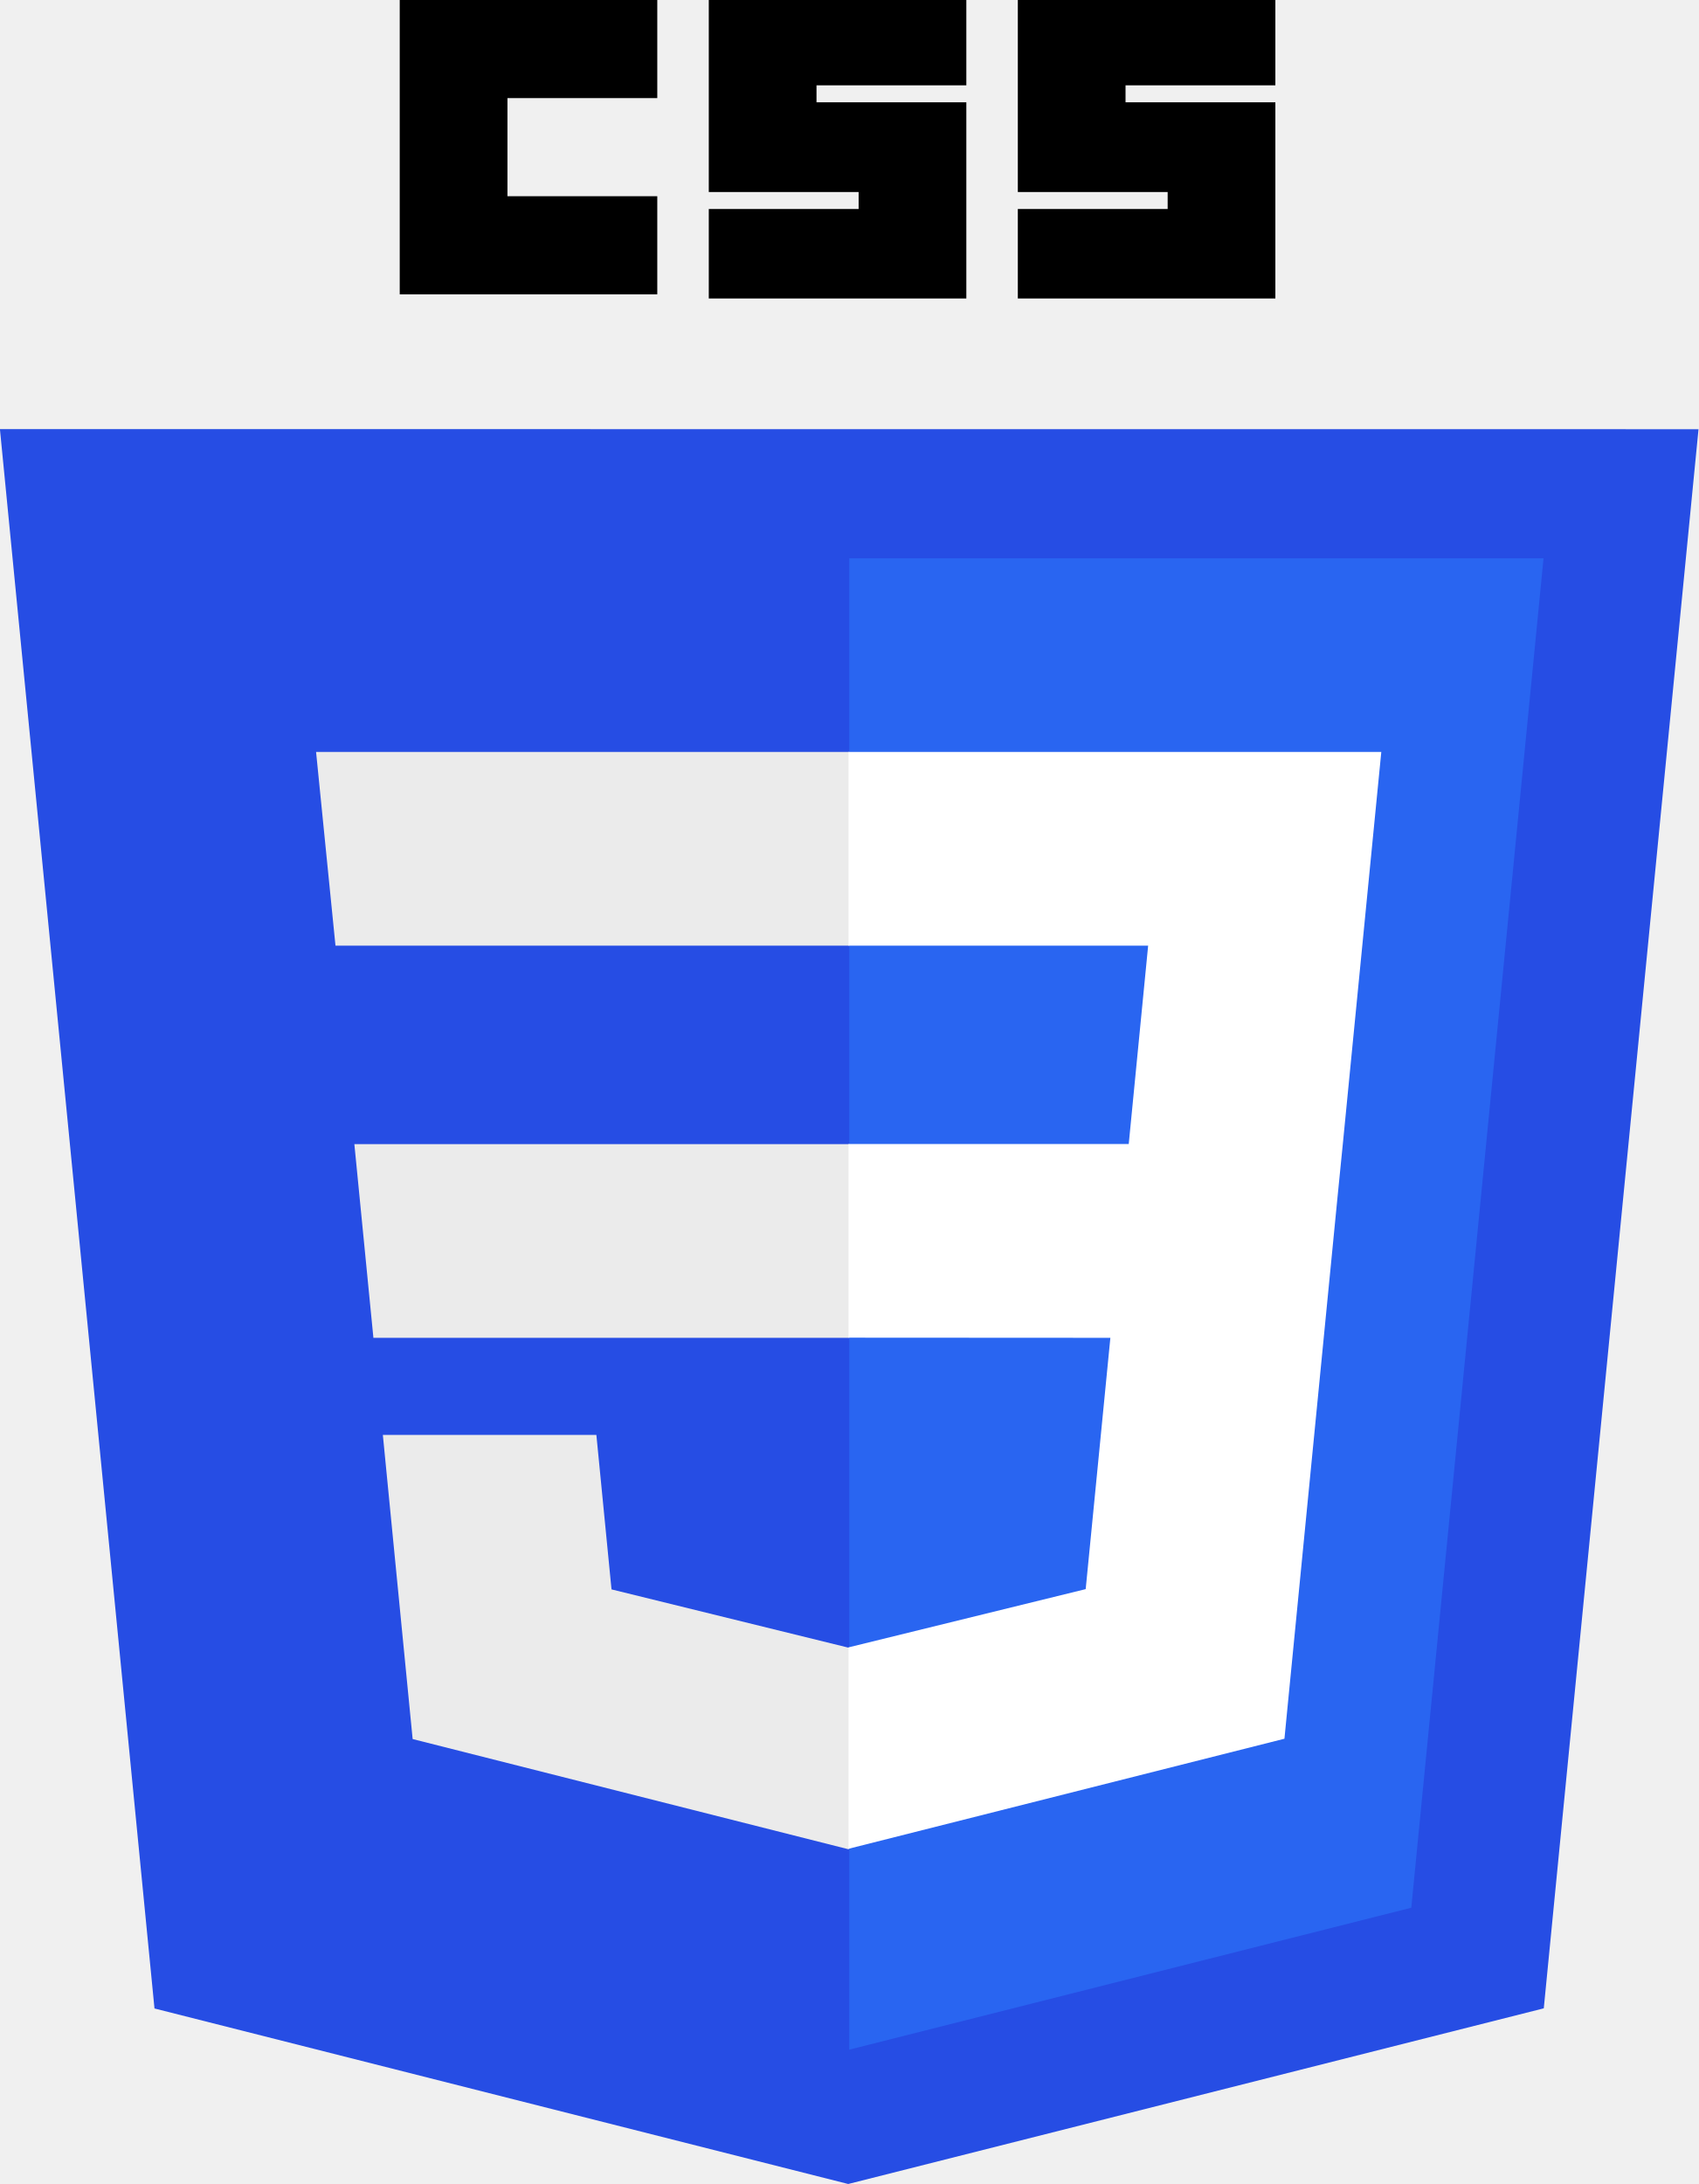
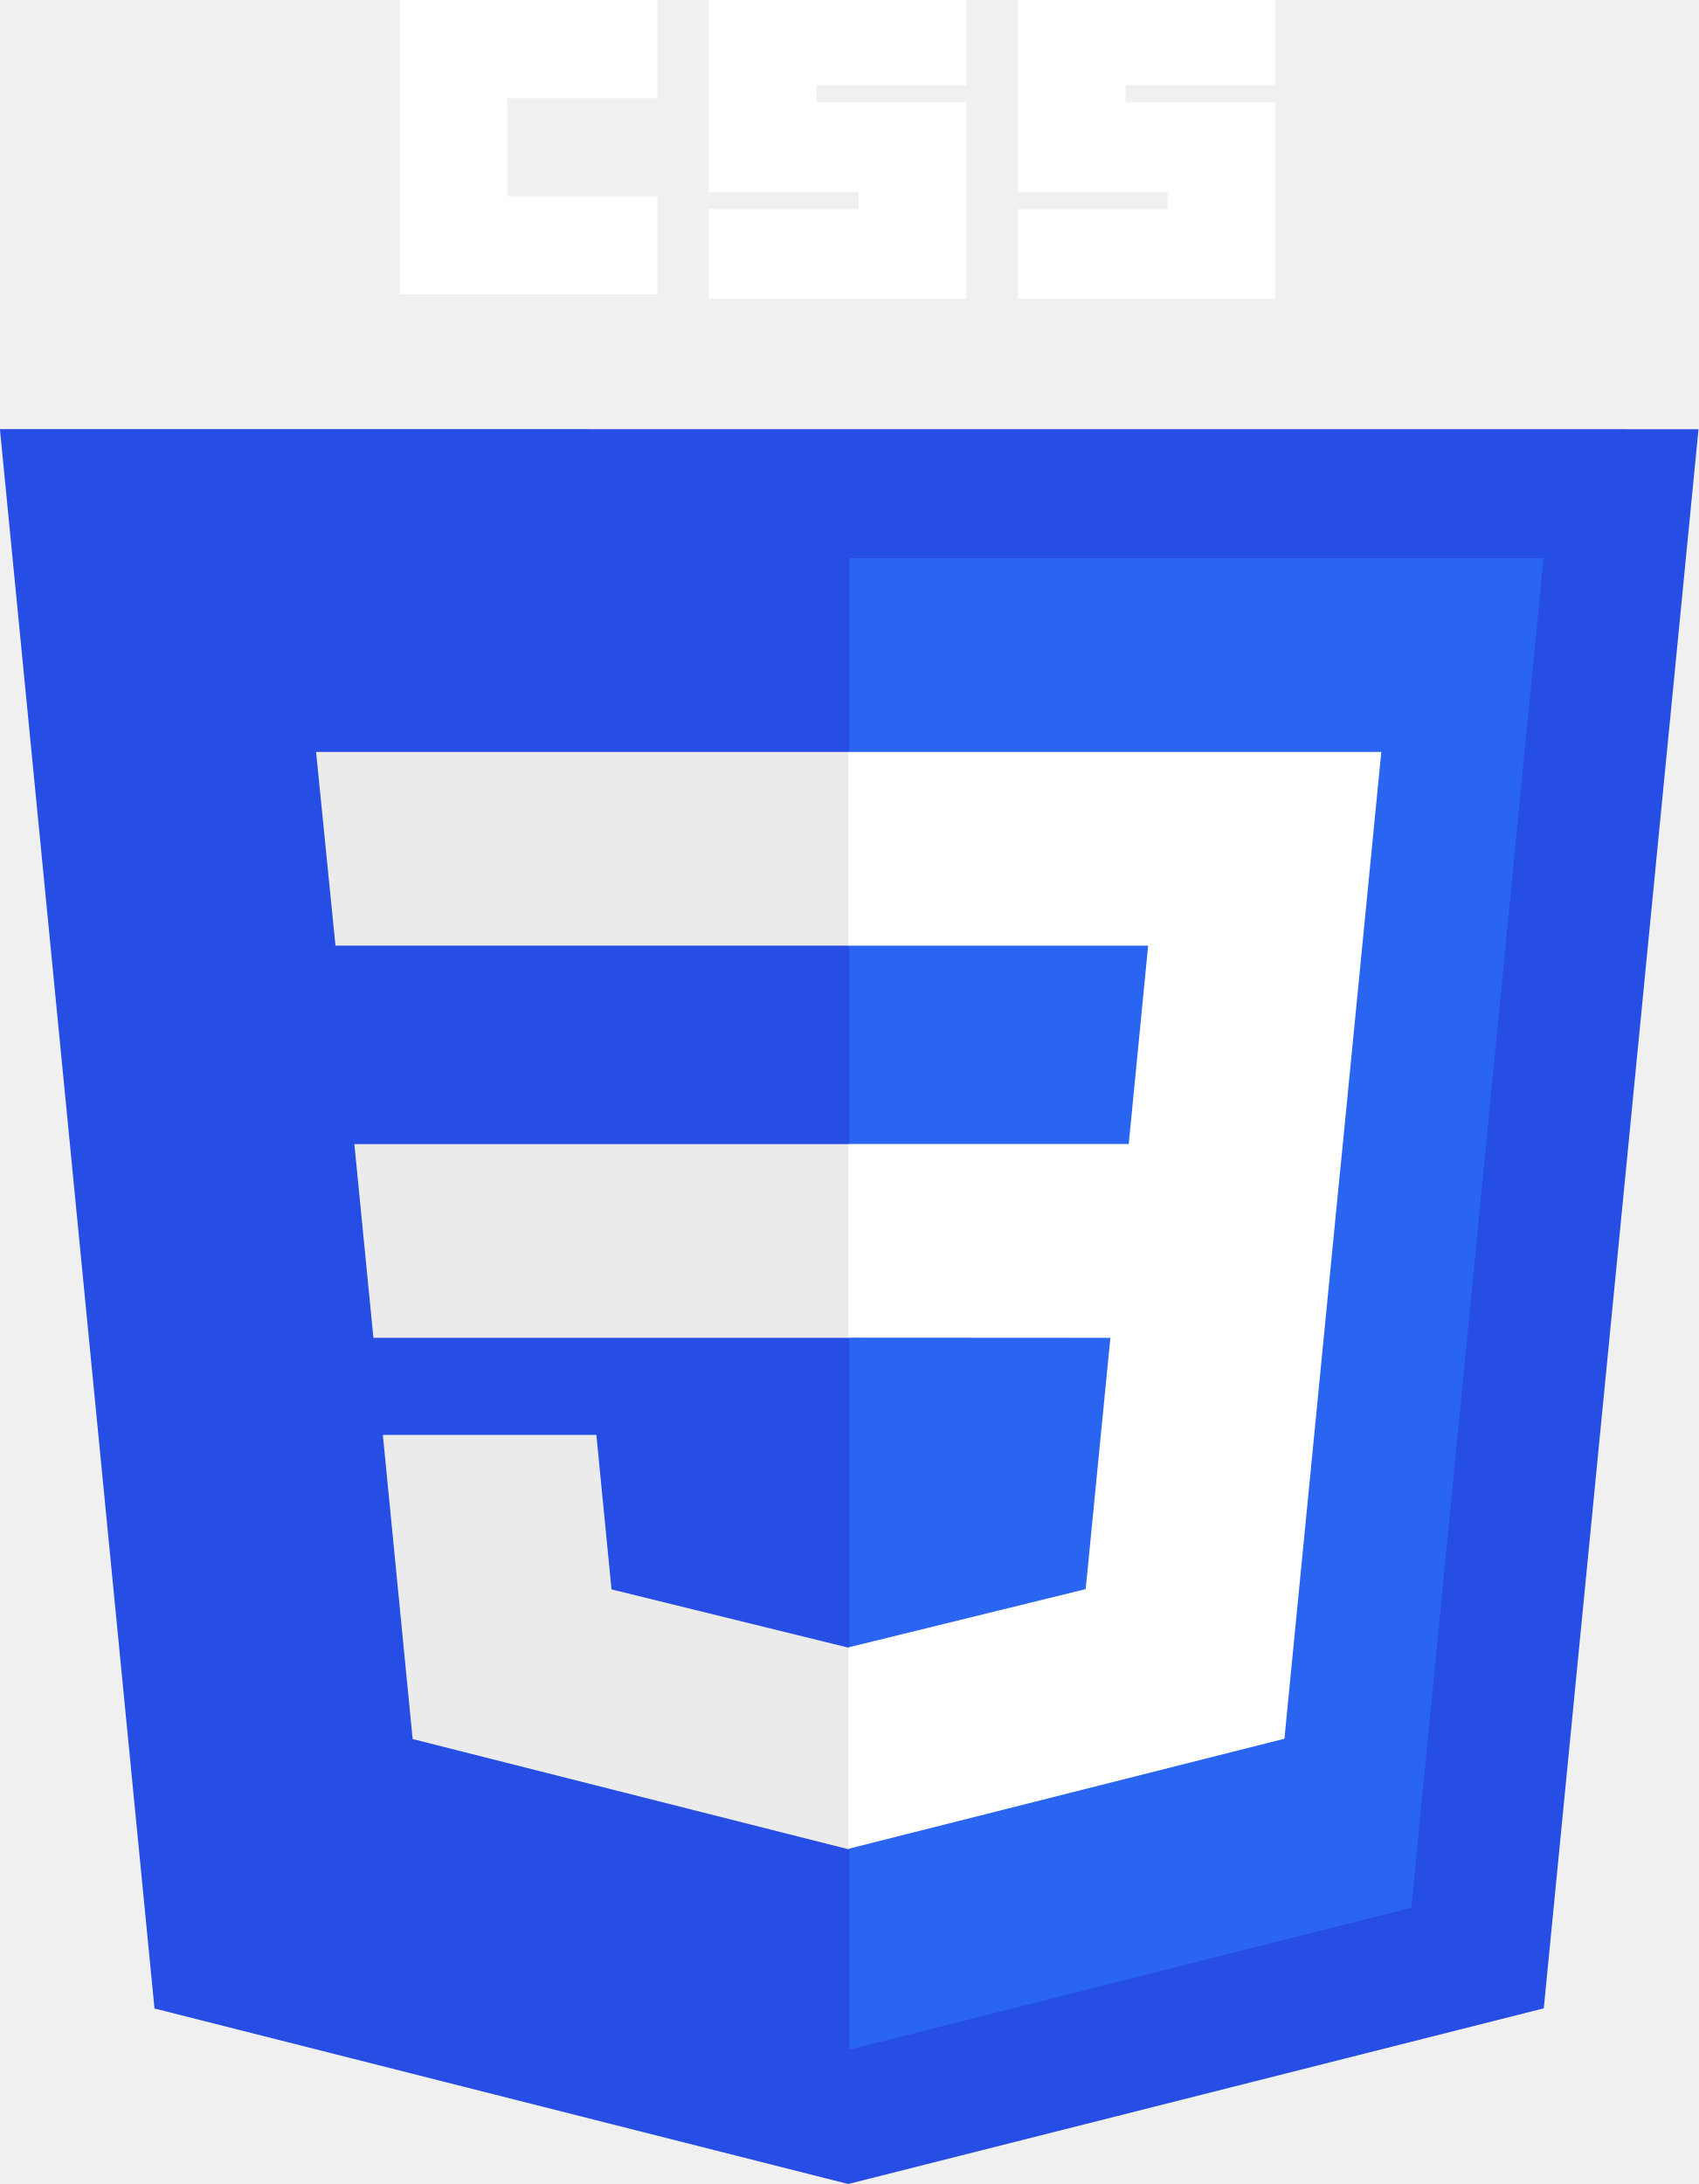
<svg xmlns="http://www.w3.org/2000/svg" width="70" height="90" viewBox="0 0 70 90">
  <g transform="translate(-209.633 -276.362)">
    <g transform="translate(209.633 276.362)">
      <path d="M144.633,100.62l-6.377,65.074-28.666,7.239L81,165.7l-6.37-65.084Z" transform="translate(-74.633 -82.933)" fill="#264de4" />
      <path d="M279.163,186.5l5.45-55.609H256v61.458Z" transform="translate(-221 -107.885)" fill="#2965f1" />
      <path d="M150.31,268.217l.785,7.982h19.611v-7.982Z" transform="translate(-135.706 -221.069)" fill="#ebebeb" />
      <path d="M164.106,176.3H142.132l.8,7.982h21.177Z" transform="translate(-129.106 -145.314)" fill="#ebebeb" />
      <path d="M175.628,353.4v-8.3l-.038.009-9.76-2.4-.624-6.366h-8.8l1.228,12.533,17.951,4.539Z" transform="translate(-140.628 -277.212)" fill="#ebebeb" />
-       <path d="M160,0h10.614V4.043h-6.175V8.086h6.175v4.043H160Z" transform="translate(-143.526)" />
-       <path d="M226,0h10.614V3.516h-6.175v.7h6.175V12.3H226V8.613h6.175v-.7H226Z" transform="translate(-196.789)" />
-       <path d="M292,0h10.614V3.516h-6.175v.7h6.175V12.3H292V8.613h6.175v-.7H292Z" transform="translate(-250.053)" />
+       <path d="M160,0h10.614V4.043h-6.175V8.086h6.175v4.043H160Z" transform="translate(-143.526)" fill="#fff" />
+       <path d="M226,0h10.614V3.516h-6.175v.7h6.175V12.3H226V8.613h6.175v-.7H226Z" transform="translate(-196.789)" fill="#fff" />
+       <path d="M292,0h10.614V3.516h-6.175v.7h6.175V12.3H292V8.613h6.175v-.7H292Z" transform="translate(-250.053)" fill="#fff" />
      <path d="M266.634,200.444,265.617,210.8l-9.774,2.4v8.3l17.965-4.535.132-1.349L276,194.6l.214-2.143L277.8,176.3H255.843v7.982h12.348l-.8,8.174H255.843v7.982Z" transform="translate(-220.873 -145.314)" fill="#fff" />
    </g>
  </g>
</svg>
